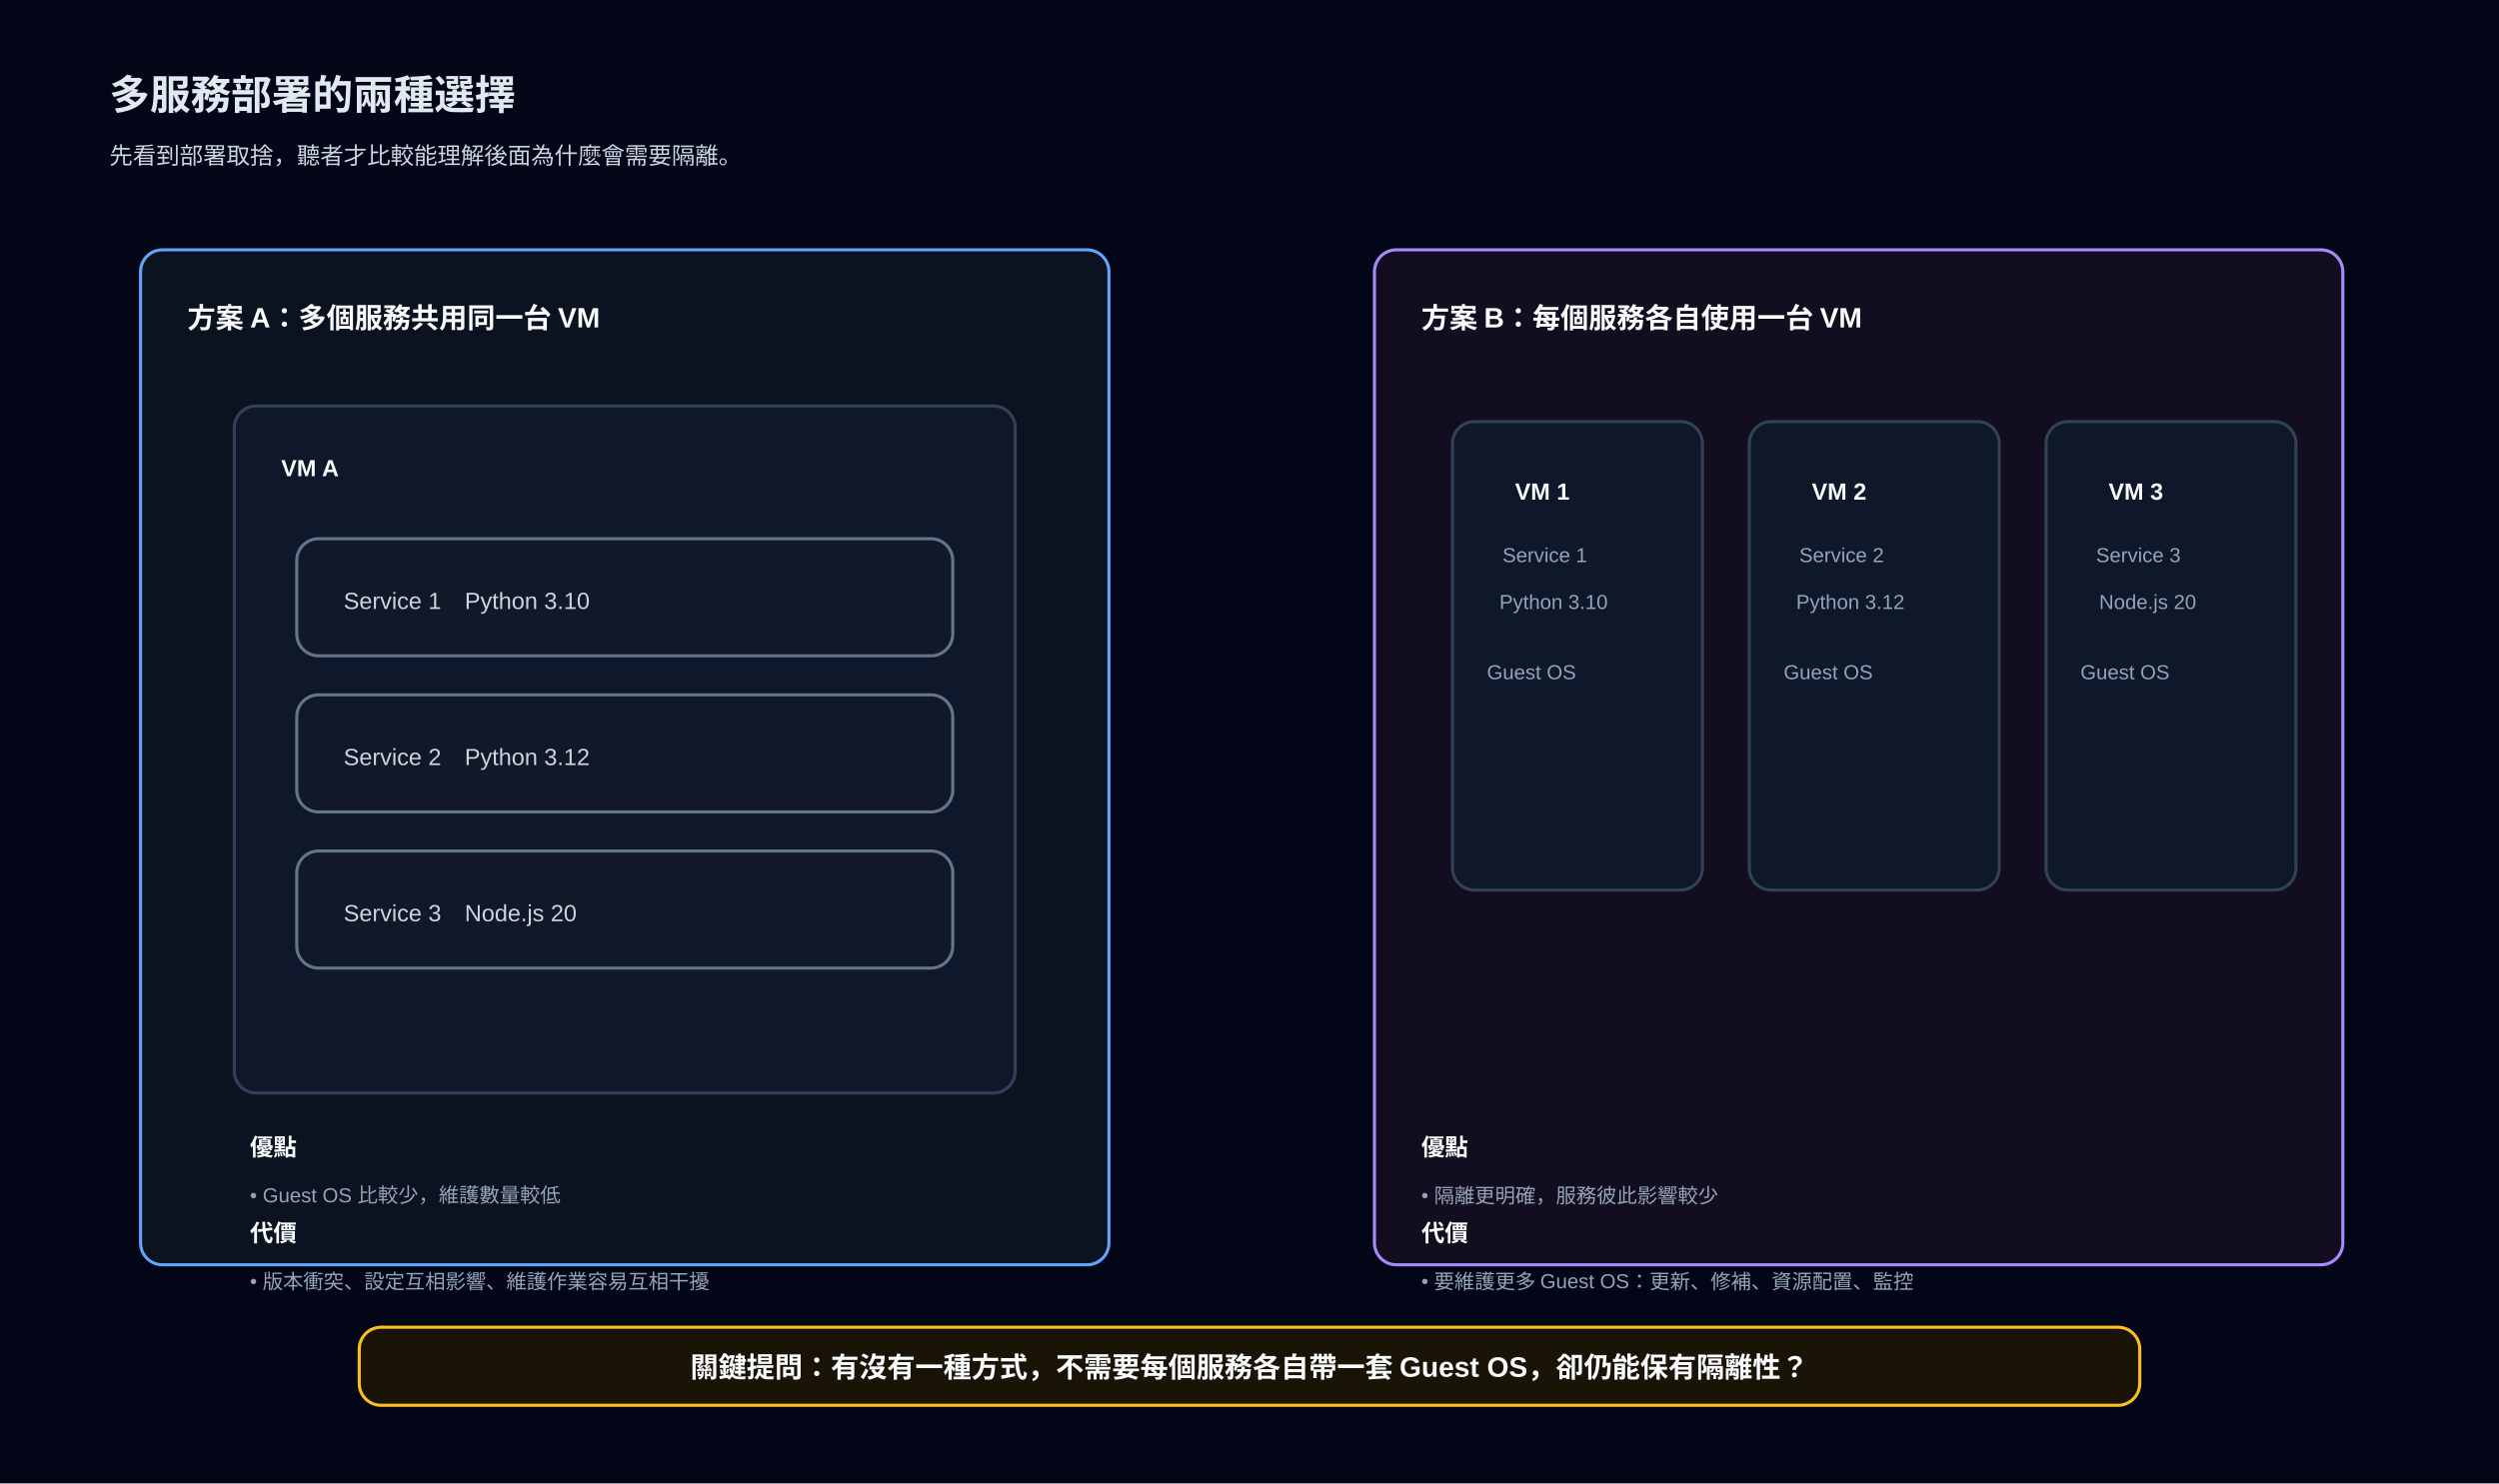
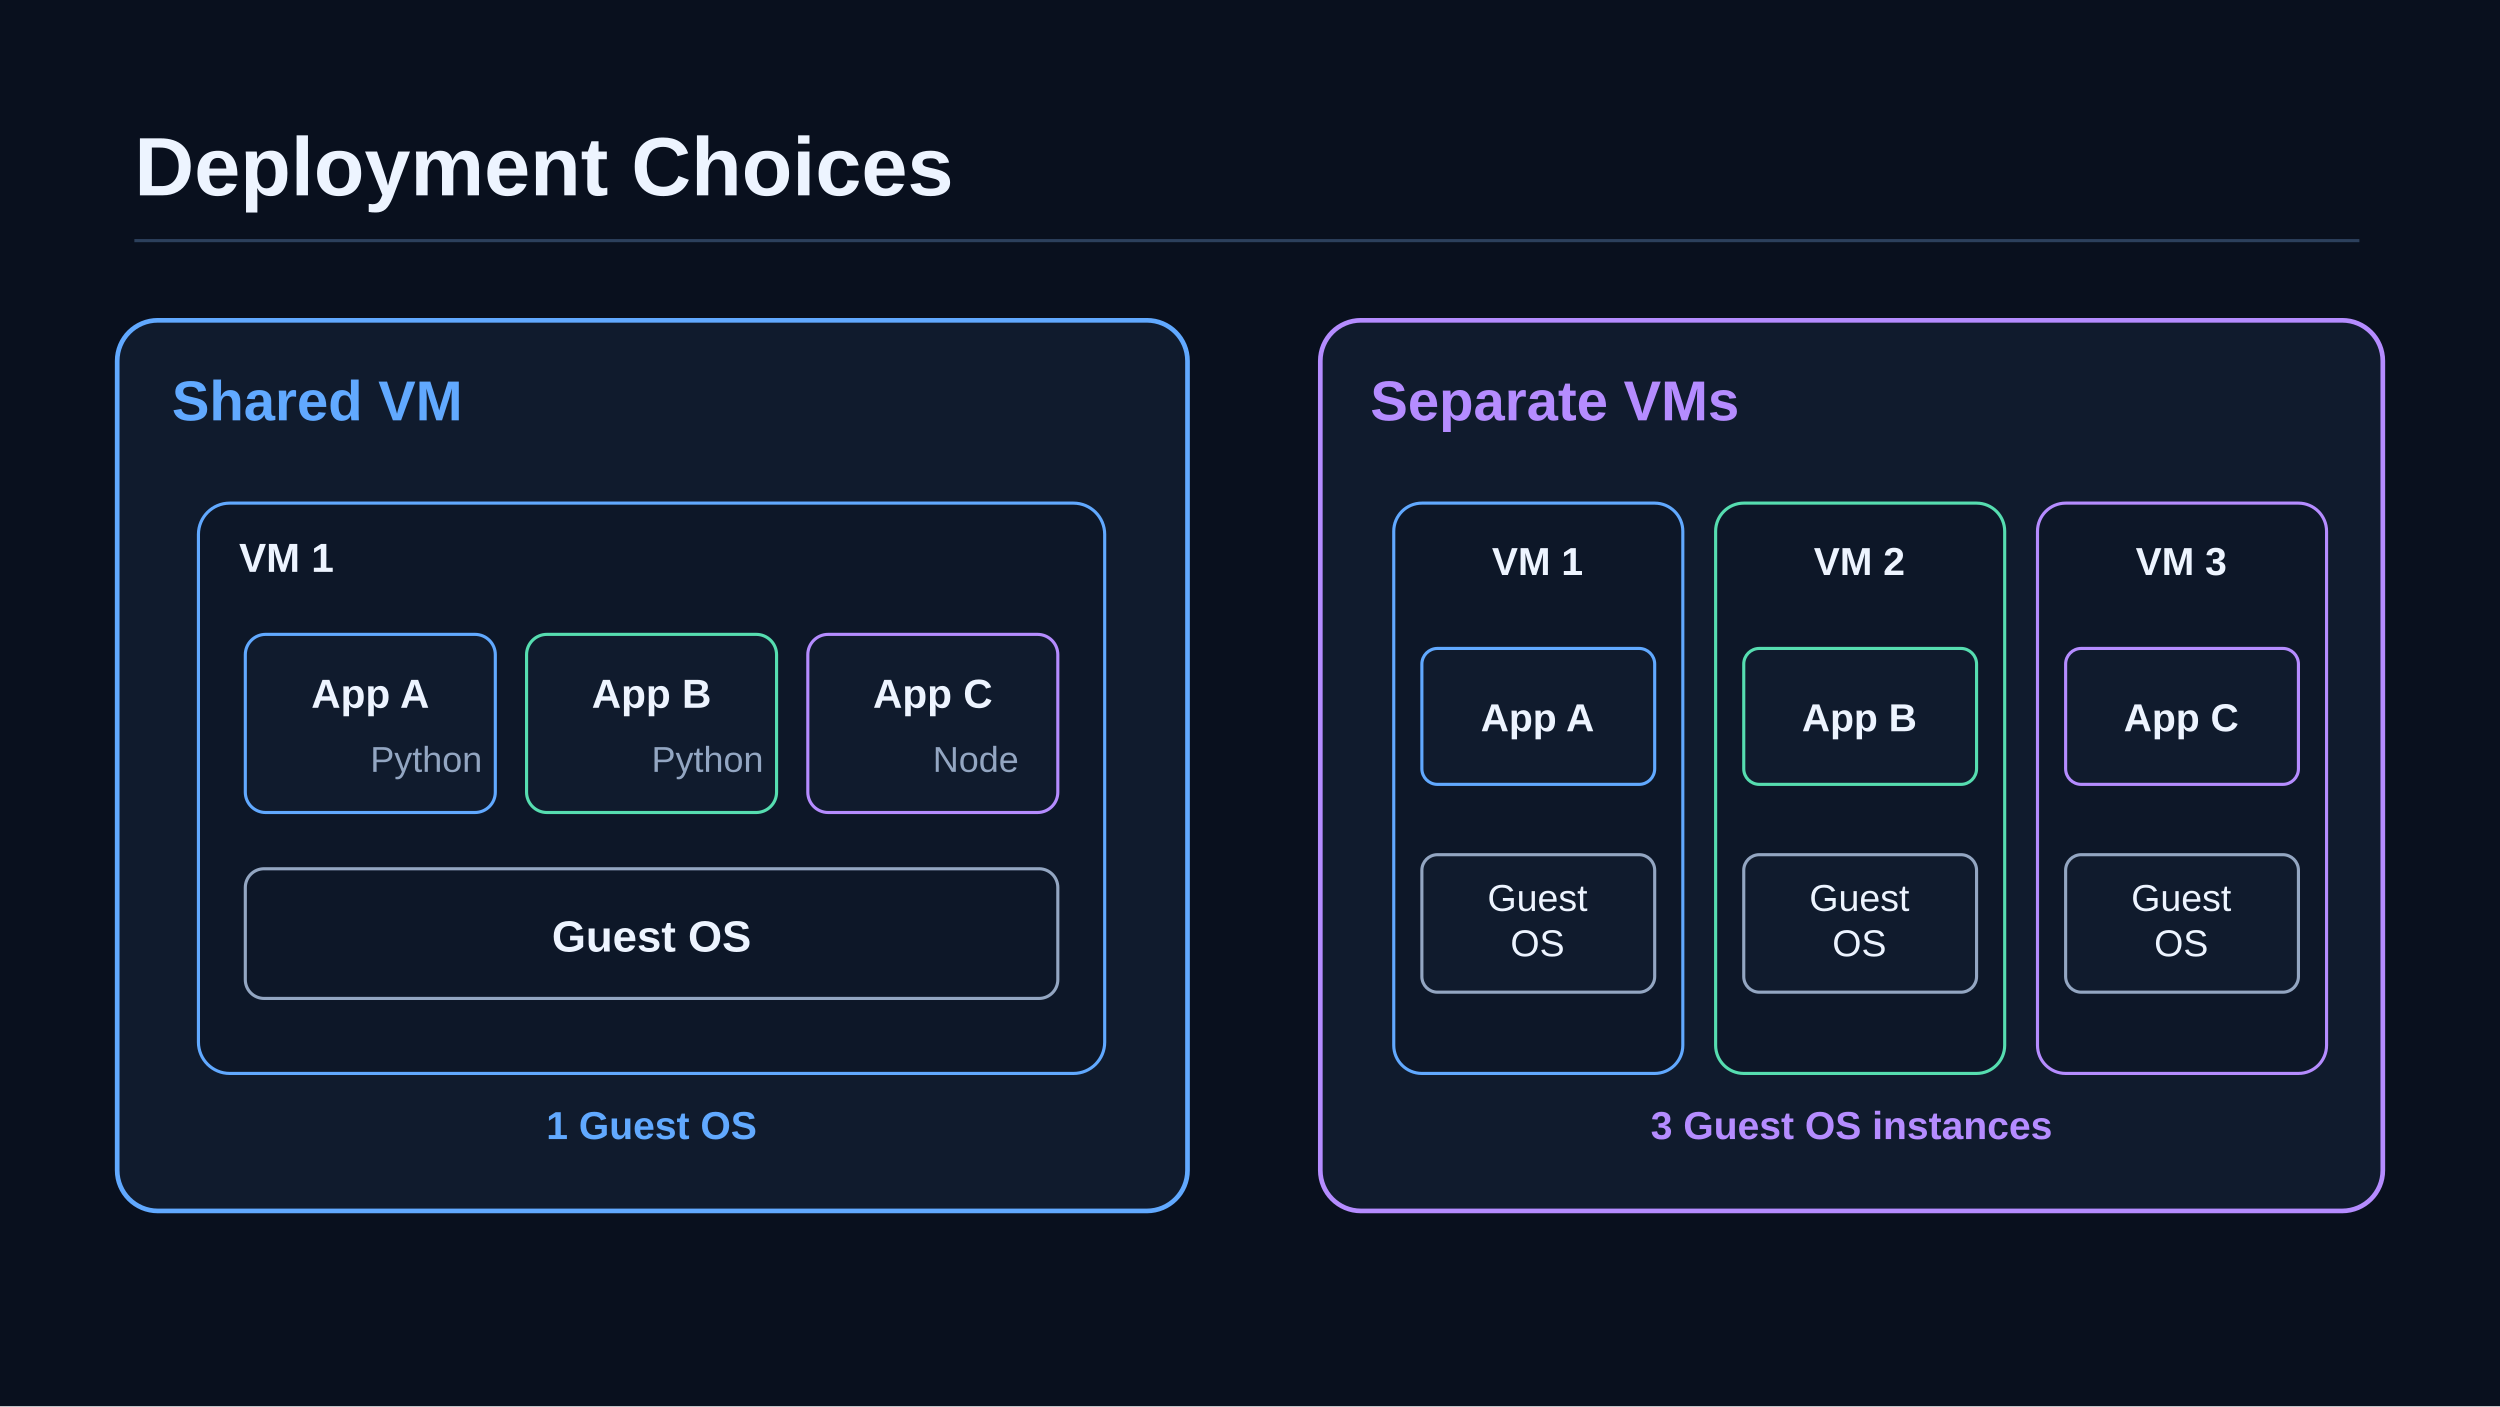
- <svg xmlns="http://www.w3.org/2000/svg" width="1600" height="950" viewBox="0 0 1600 950">
+ <svg xmlns="http://www.w3.org/2000/svg" width="1600" height="900" viewBox="0 0 1600 900" role="img" aria-label="Deployment Choices">
  <defs>
-     <marker id="arrowhead" markerWidth="10" markerHeight="7" refX="9" refY="3.5" orient="auto">
-       <polygon points="0 0, 10 3.5, 0 7" fill="#cbd5e1" />
+     <marker id="arrow" markerWidth="12" markerHeight="10" refX="10" refY="5" orient="auto">
+       <path d="M 0 0 L 11 5 L 0 10 Z" fill="#91a5be" />
    </marker>
  </defs>
-   <style>
- .title { font: 700 26px 'Arial', sans-serif; fill: #e2e8f0; }
- .subtitle { font: 600 18px 'Arial', sans-serif; fill: #f8fafc; }
- .text { font: 15px 'Arial', sans-serif; fill: #cbd5e1; }
- .small { font: 13px 'Arial', sans-serif; fill: #94a3b8; }
- .label { font: 600 15px 'Arial', sans-serif; fill: #f8fafc; }
- .box { fill: #111827; stroke: #64748b; stroke-width: 2; rx: 14; ry: 14; }
- .soft { fill: #0f172a; stroke: #334155; stroke-width: 2; rx: 14; ry: 14; }
- .accent { fill: #0b1220; stroke: #60a5fa; stroke-width: 2; rx: 14; ry: 14; }
- .green { fill: #071913; stroke: #34d399; stroke-width: 2; rx: 14; ry: 14; }
- .yellow { fill: #1a1406; stroke: #fbbf24; stroke-width: 2; rx: 14; ry: 14; }
- .purple { fill: #120d1f; stroke: #a78bfa; stroke-width: 2; rx: 14; ry: 14; }
- .arrow { stroke: #cbd5e1; stroke-width: 2.5; fill: none; marker-end: url(#arrowhead); }
- </style>
-   <rect width="100%" height="100%" fill="#020617" />
-   <text x="70" y="70" class="title">多服務部署的兩種選擇</text>
-   <text x="70" y="105" class="text">先看到部署取捨，聽者才比較能理解後面為什麼會需要隔離。</text>
-   <rect x="90" y="160" width="620" height="650" class="accent" />
-   <text x="120" y="210" class="subtitle">方案 A：多個服務共用同一台 VM</text>
-   <rect x="150" y="260" width="500" height="440" class="soft" />
-   <text x="180" y="305" class="label">VM A</text>
-   <rect x="190" y="345" width="420" height="75" class="box" />
-   <text x="220" y="390" class="text">Service 1　Python 3.10</text>
-   <rect x="190" y="445" width="420" height="75" class="box" />
-   <text x="220" y="490" class="text">Service 2　Python 3.12</text>
-   <rect x="190" y="545" width="420" height="75" class="box" />
-   <text x="220" y="590" class="text">Service 3　Node.js 20</text>
-   <text x="160" y="740" class="label">優點</text>
-   <text x="160" y="770" class="small">• Guest OS 比較少，維護數量較低</text>
-   <text x="160" y="795" class="label">代價</text>
-   <text x="160" y="825" class="small">• 版本衝突、設定互相影響、維護作業容易互相干擾</text>
-   <rect x="880" y="160" width="620" height="650" class="purple" />
-   <text x="910" y="210" class="subtitle">方案 B：每個服務各自使用一台 VM</text>
-   <rect x="930" y="270" width="160" height="300" class="soft" />
-   <text x="970" y="320" class="label">VM 1</text>
-   <text x="962" y="360" class="small">Service 1</text>
-   <text x="960" y="390" class="small">Python 3.10</text>
-   <text x="952" y="435" class="small">Guest OS</text>
-   <rect x="1120" y="270" width="160" height="300" class="soft" />
-   <text x="1160" y="320" class="label">VM 2</text>
-   <text x="1152" y="360" class="small">Service 2</text>
-   <text x="1150" y="390" class="small">Python 3.12</text>
-   <text x="1142" y="435" class="small">Guest OS</text>
-   <rect x="1310" y="270" width="160" height="300" class="soft" />
-   <text x="1350" y="320" class="label">VM 3</text>
-   <text x="1342" y="360" class="small">Service 3</text>
-   <text x="1344" y="390" class="small">Node.js 20</text>
-   <text x="1332" y="435" class="small">Guest OS</text>
-   <text x="910" y="740" class="label">優點</text>
-   <text x="910" y="770" class="small">• 隔離更明確，服務彼此影響較少</text>
-   <text x="910" y="795" class="label">代價</text>
-   <text x="910" y="825" class="small">• 要維護更多 Guest OS：更新、修補、資源配置、監控</text>
-   <rect x="230" y="850" width="1140" height="50" class="yellow" />
-   <text x="800" y="882" class="subtitle" text-anchor="middle">關鍵提問：有沒有一種方式，不需要每個服務各自帶一套 Guest OS，卻仍能保有隔離性？</text>
+   <rect x="0" y="0" width="1600" height="900" fill="#09101e" />
+   <text x="86" y="125" text-anchor="start" font-family="Arial, Helvetica, sans-serif" font-size="53" font-weight="700" fill="#edf4ff">Deployment Choices</text>
+   <path d="M 86 154 H 1510" stroke="#2c405c" stroke-width="2" />
+   <rect x="75" y="205" width="685" height="570" rx="26" fill="#101b2d" stroke="#61a9ff" stroke-width="3" />
+   <rect x="845" y="205" width="680" height="570" rx="26" fill="#101b2d" stroke="#b58cff" stroke-width="3" />
+   <text x="110" y="269" text-anchor="start" font-family="Arial, Helvetica, sans-serif" font-size="36" font-weight="700" fill="#61a9ff">Shared VM</text>
+   <text x="877" y="269" text-anchor="start" font-family="Arial, Helvetica, sans-serif" font-size="36" font-weight="700" fill="#b58cff">Separate VMs</text>
+   <rect x="127" y="322" width="580" height="365" rx="20" fill="#0d1728" stroke="#61a9ff" stroke-width="2" />
+   <text x="153" y="366" text-anchor="start" font-family="Arial, Helvetica, sans-serif" font-size="26" font-weight="700" fill="#edf4ff">VM 1</text>
+   <rect x="157" y="406" width="160" height="114" rx="13" fill="#101b2d" stroke="#61a9ff" stroke-width="2" />
+   <rect x="337" y="406" width="160" height="114" rx="13" fill="#101b2d" stroke="#56ddb0" stroke-width="2" />
+   <rect x="517" y="406" width="160" height="114" rx="13" fill="#101b2d" stroke="#b58cff" stroke-width="2" />
+   <text x="237" y="453" text-anchor="middle" font-family="Arial, Helvetica, sans-serif" font-size="26" font-weight="600" fill="#edf4ff">App A</text>
+   <text x="417" y="453" text-anchor="middle" font-family="Arial, Helvetica, sans-serif" font-size="26" font-weight="600" fill="#edf4ff">App B</text>
+   <text x="597" y="453" text-anchor="middle" font-family="Arial, Helvetica, sans-serif" font-size="26" font-weight="600" fill="#edf4ff">App C</text>
+   <text x="237" y="494" text-anchor="start" font-family="Arial, Helvetica, sans-serif" font-size="23" font-weight="450" fill="#93a6c2">Python</text>
+   <text x="417" y="494" text-anchor="start" font-family="Arial, Helvetica, sans-serif" font-size="23" font-weight="450" fill="#93a6c2">Python</text>
+   <text x="597" y="494" text-anchor="start" font-family="Arial, Helvetica, sans-serif" font-size="23" font-weight="450" fill="#93a6c2">Node</text>
+   <rect x="157" y="556" width="520" height="83" rx="12" fill="#0d1728" stroke="#93a6c2" stroke-width="2" />
+   <text x="417" y="609" text-anchor="middle" font-family="Arial, Helvetica, sans-serif" font-size="28" font-weight="600" fill="#edf4ff">Guest OS</text>
+   <rect x="892" y="322" width="185" height="365" rx="18" fill="#0d1728" stroke="#61a9ff" stroke-width="2" />
+   <text x="984" y="368" text-anchor="middle" font-family="Arial, Helvetica, sans-serif" font-size="25" font-weight="700" fill="#edf4ff">VM 1</text>
+   <rect x="910" y="415" width="149" height="87" rx="10" fill="#101b2d" stroke="#61a9ff" stroke-width="2" />
+   <text x="984" y="468" text-anchor="middle" font-family="Arial, Helvetica, sans-serif" font-size="25" font-weight="700" fill="#edf4ff">App A</text>
+   <rect x="910" y="547" width="149" height="88" rx="10" fill="#101b2d" stroke="#93a6c2" stroke-width="2" />
+   <text x="984" y="583" text-anchor="middle" font-family="Arial, Helvetica, sans-serif" font-size="24" font-weight="500" fill="#edf4ff">Guest</text>
+   <text x="984" y="612" text-anchor="middle" font-family="Arial, Helvetica, sans-serif" font-size="24" font-weight="500" fill="#edf4ff">OS</text>
+   <rect x="1098" y="322" width="185" height="365" rx="18" fill="#0d1728" stroke="#56ddb0" stroke-width="2" />
+   <text x="1190" y="368" text-anchor="middle" font-family="Arial, Helvetica, sans-serif" font-size="25" font-weight="700" fill="#edf4ff">VM 2</text>
+   <rect x="1116" y="415" width="149" height="87" rx="10" fill="#101b2d" stroke="#56ddb0" stroke-width="2" />
+   <text x="1190" y="468" text-anchor="middle" font-family="Arial, Helvetica, sans-serif" font-size="25" font-weight="700" fill="#edf4ff">App B</text>
+   <rect x="1116" y="547" width="149" height="88" rx="10" fill="#101b2d" stroke="#93a6c2" stroke-width="2" />
+   <text x="1190" y="583" text-anchor="middle" font-family="Arial, Helvetica, sans-serif" font-size="24" font-weight="500" fill="#edf4ff">Guest</text>
+   <text x="1190" y="612" text-anchor="middle" font-family="Arial, Helvetica, sans-serif" font-size="24" font-weight="500" fill="#edf4ff">OS</text>
+   <rect x="1304" y="322" width="185" height="365" rx="18" fill="#0d1728" stroke="#b58cff" stroke-width="2" />
+   <text x="1396" y="368" text-anchor="middle" font-family="Arial, Helvetica, sans-serif" font-size="25" font-weight="700" fill="#edf4ff">VM 3</text>
+   <rect x="1322" y="415" width="149" height="87" rx="10" fill="#101b2d" stroke="#b58cff" stroke-width="2" />
+   <text x="1396" y="468" text-anchor="middle" font-family="Arial, Helvetica, sans-serif" font-size="25" font-weight="700" fill="#edf4ff">App C</text>
+   <rect x="1322" y="547" width="149" height="88" rx="10" fill="#101b2d" stroke="#93a6c2" stroke-width="2" />
+   <text x="1396" y="583" text-anchor="middle" font-family="Arial, Helvetica, sans-serif" font-size="24" font-weight="500" fill="#edf4ff">Guest</text>
+   <text x="1396" y="612" text-anchor="middle" font-family="Arial, Helvetica, sans-serif" font-size="24" font-weight="500" fill="#edf4ff">OS</text>
+   <text x="417" y="729" text-anchor="middle" font-family="Arial, Helvetica, sans-serif" font-size="25" font-weight="600" fill="#61a9ff">1 Guest OS</text>
+   <text x="1185" y="729" text-anchor="middle" font-family="Arial, Helvetica, sans-serif" font-size="25" font-weight="600" fill="#b58cff">3 Guest OS instances</text>
</svg>
